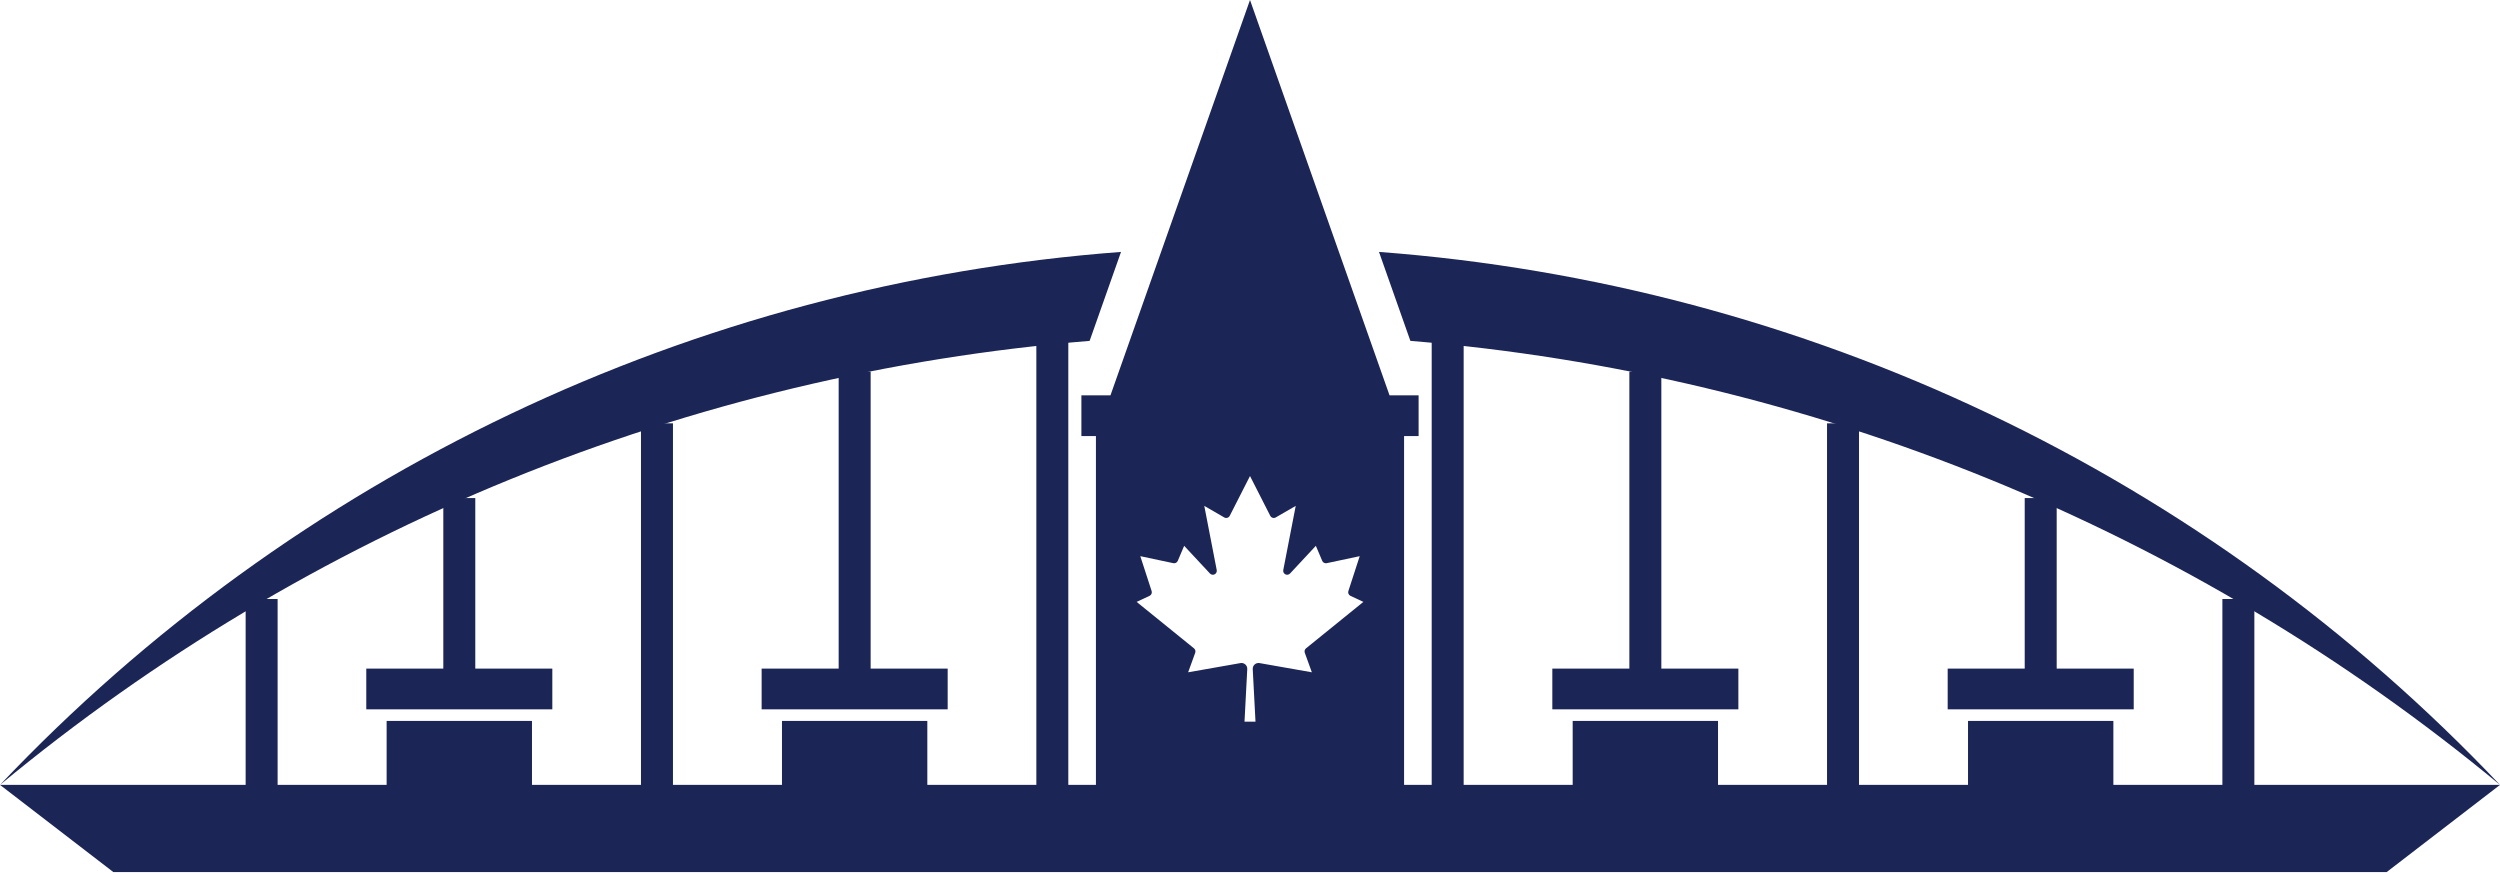
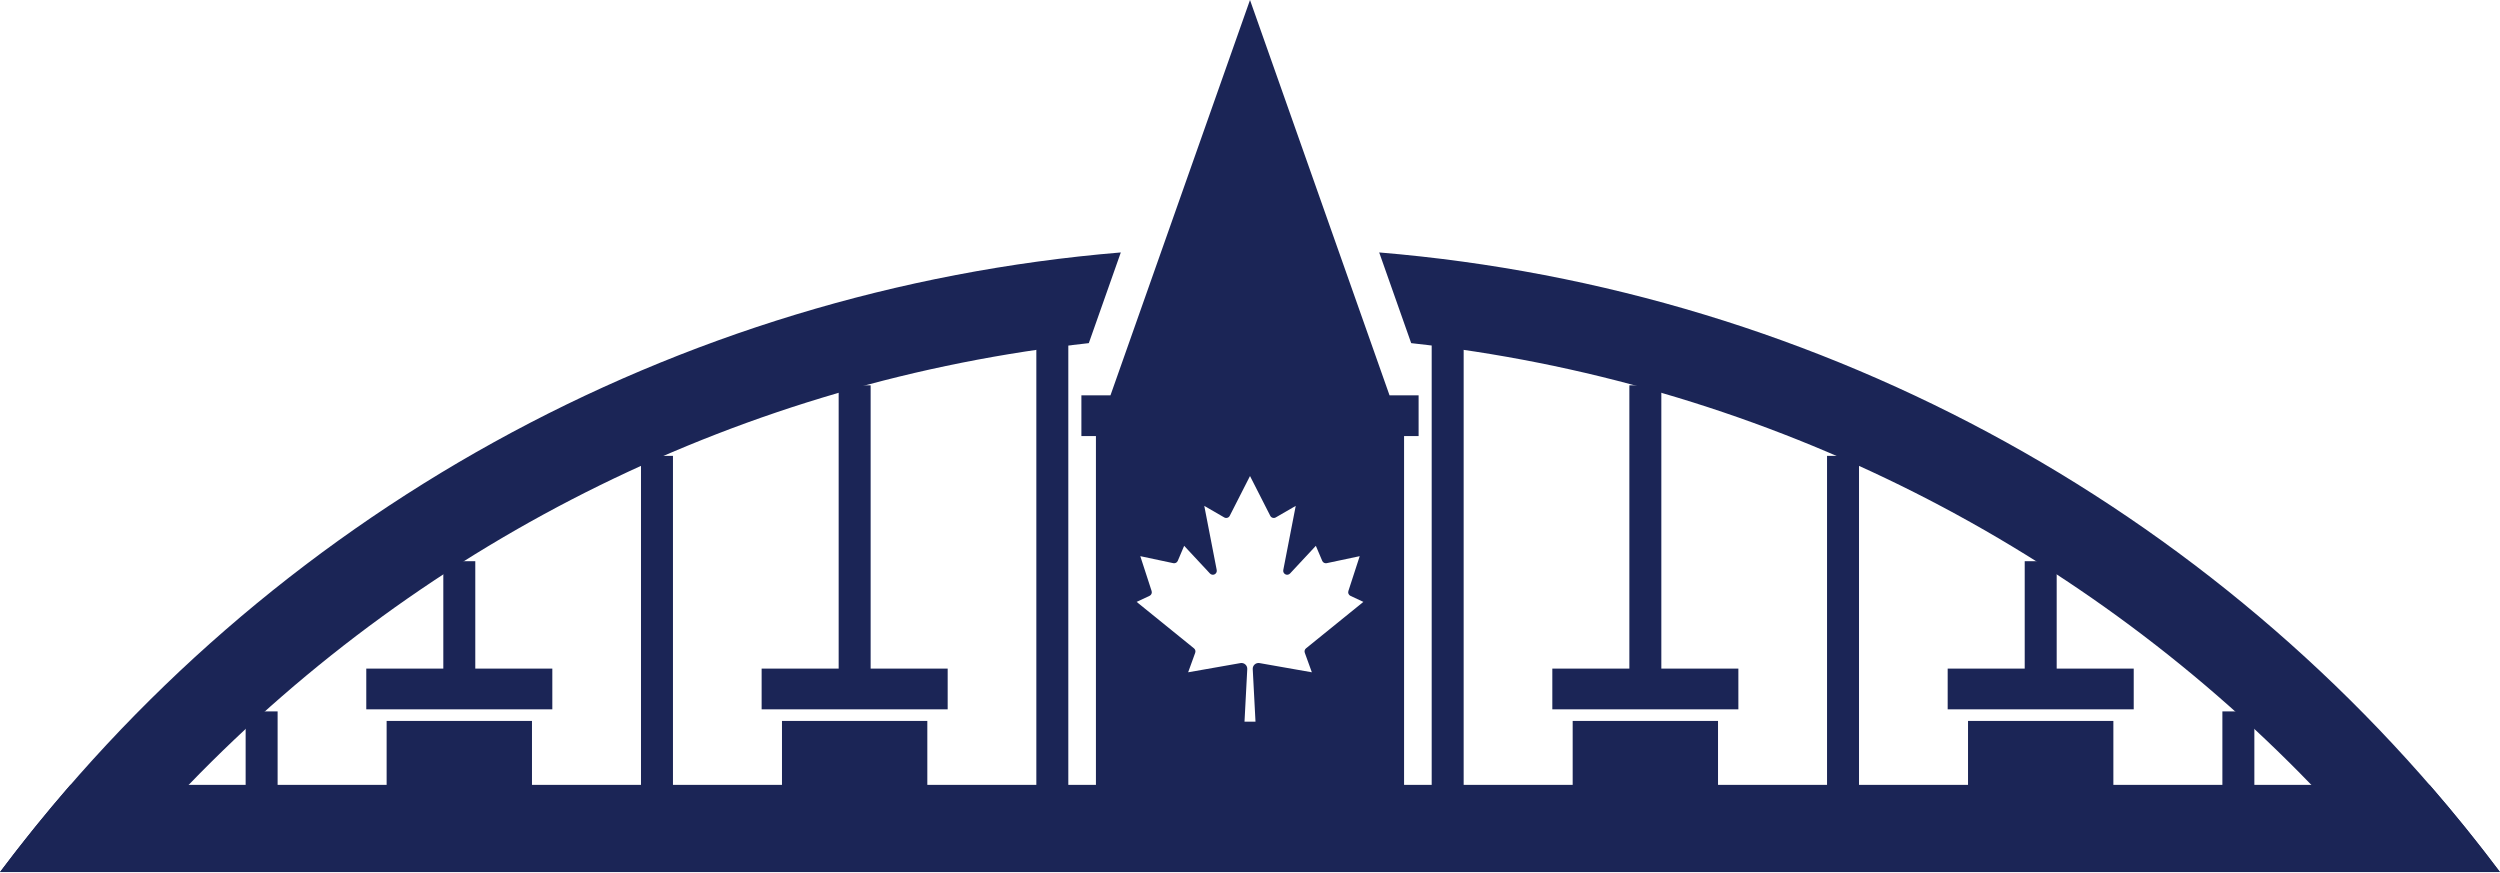
<svg xmlns="http://www.w3.org/2000/svg" viewBox="70 150 860 300" width="860" height="300" role="img" aria-label="FrancoBridge">
-   <path fill="#1B2556" d="M930 420A592.23 592.23 0 0 0 544.37 236.66L555.17 267.26A673.95 673.95 0 0 1 930 420ZM70 420A592.23 592.23 0 0 1 455.63 236.66L444.83 267.26A673.95 673.95 0 0 0 70 420Z" />
-   <path fill="#1B2556" d="M426.5 267.44H437.5V420.5H426.5ZM562.5 267.44H573.5V420.5H562.5ZM358.5 277.86H369.5V380.5H358.5ZM630.5 277.86H641.5V380.5H630.5ZM290.5 295.62H301.5V420.5H290.5ZM698.5 295.62H709.5V420.5H698.5ZM222.5 321.33H233.5V380.5H222.5ZM766.5 321.33H777.5V380.5H766.5ZM154.5 356.05H165.5V420.5H154.5ZM834.5 356.05H845.5V420.5H834.5ZM70 420H930L891 450H109ZM339 398H389V420.5H339ZM332 380H396V394H332ZM611 398H661V420.5H611ZM604 380H668V394H604ZM203 398H253V420.5H203ZM196 380H260V394H196ZM747 398H797V420.5H747ZM740 380H804V394H740Z" />
+   <path fill="#1B2556" d="M930 450A537.5 537.5 0 0 0 544.44 236.84L555.45 268.04A507.5 507.5 0 0 1 865.1 420ZM70 450A537.5 537.5 0 0 1 455.56 236.84L444.55 268.04A507.5 507.5 0 0 0 134.9 420Z" />
+   <path fill="#1B2556" d="M426.5 268.58H437.5V420.5H426.5ZM562.5 268.58H573.5V420.5H562.5ZM358.5 282.56H369.5V380.5H358.5ZM630.5 282.56H641.5V380.5H630.5ZM290.5 306.81H301.5V420.5H290.5ZM698.5 306.81H709.5V420.5H698.5ZM222.5 343.05H233.5V380.5H222.5ZM766.5 343.05H777.5V380.5H766.5ZM154.5 394.73H165.5V420.5H154.5ZM834.5 394.73H845.5V420.5H834.5ZM70 450A537.5 537.5 0 0 1 94.23 420H905.77A537.5 537.5 0 0 1 930 450ZM339 398H389V420.5H339ZM332 380H396V394H332ZM611 398H661V420.5H611ZM604 380H668V394H604ZM203 398H253V420.5H203ZM196 380H260V394H196ZM747 398H797V420.5H747ZM740 380H804V394H740Z" />
  <path fill="#1B2556" fill-rule="evenodd" d="M447 420.5V300H442V286H452L500 150L548 286H558V300H553V420.5ZM498.11 398.25L499.06 380.15A1.99 1.99 0 0 0 496.73 378.1L478.72 381.27L481.15 374.56A1.36 1.36 0 0 0 480.73 373.03L461 357.05L465.45 354.97A1.36 1.36 0 0 0 466.16 353.32L462.26 341.32L473.62 343.73A1.36 1.36 0 0 0 475.15 342.94L477.35 337.76L486.22 347.28A1.36 1.36 0 0 0 488.55 346.08L484.27 324.02L491.13 327.99A1.36 1.36 0 0 0 493.04 327.42L500 313.75L506.96 327.42A1.36 1.36 0 0 0 508.87 327.99L515.73 324.02L511.45 346.08A1.36 1.36 0 0 0 513.78 347.28L522.65 337.76L524.85 342.94A1.36 1.36 0 0 0 526.38 343.73L537.74 341.32L533.84 353.32A1.36 1.36 0 0 0 534.55 354.97L539 357.05L519.27 373.03A1.36 1.36 0 0 0 518.85 374.56L521.28 381.27L503.27 378.1A1.99 1.99 0 0 0 500.94 380.15L501.89 398.25Z" />
</svg>
